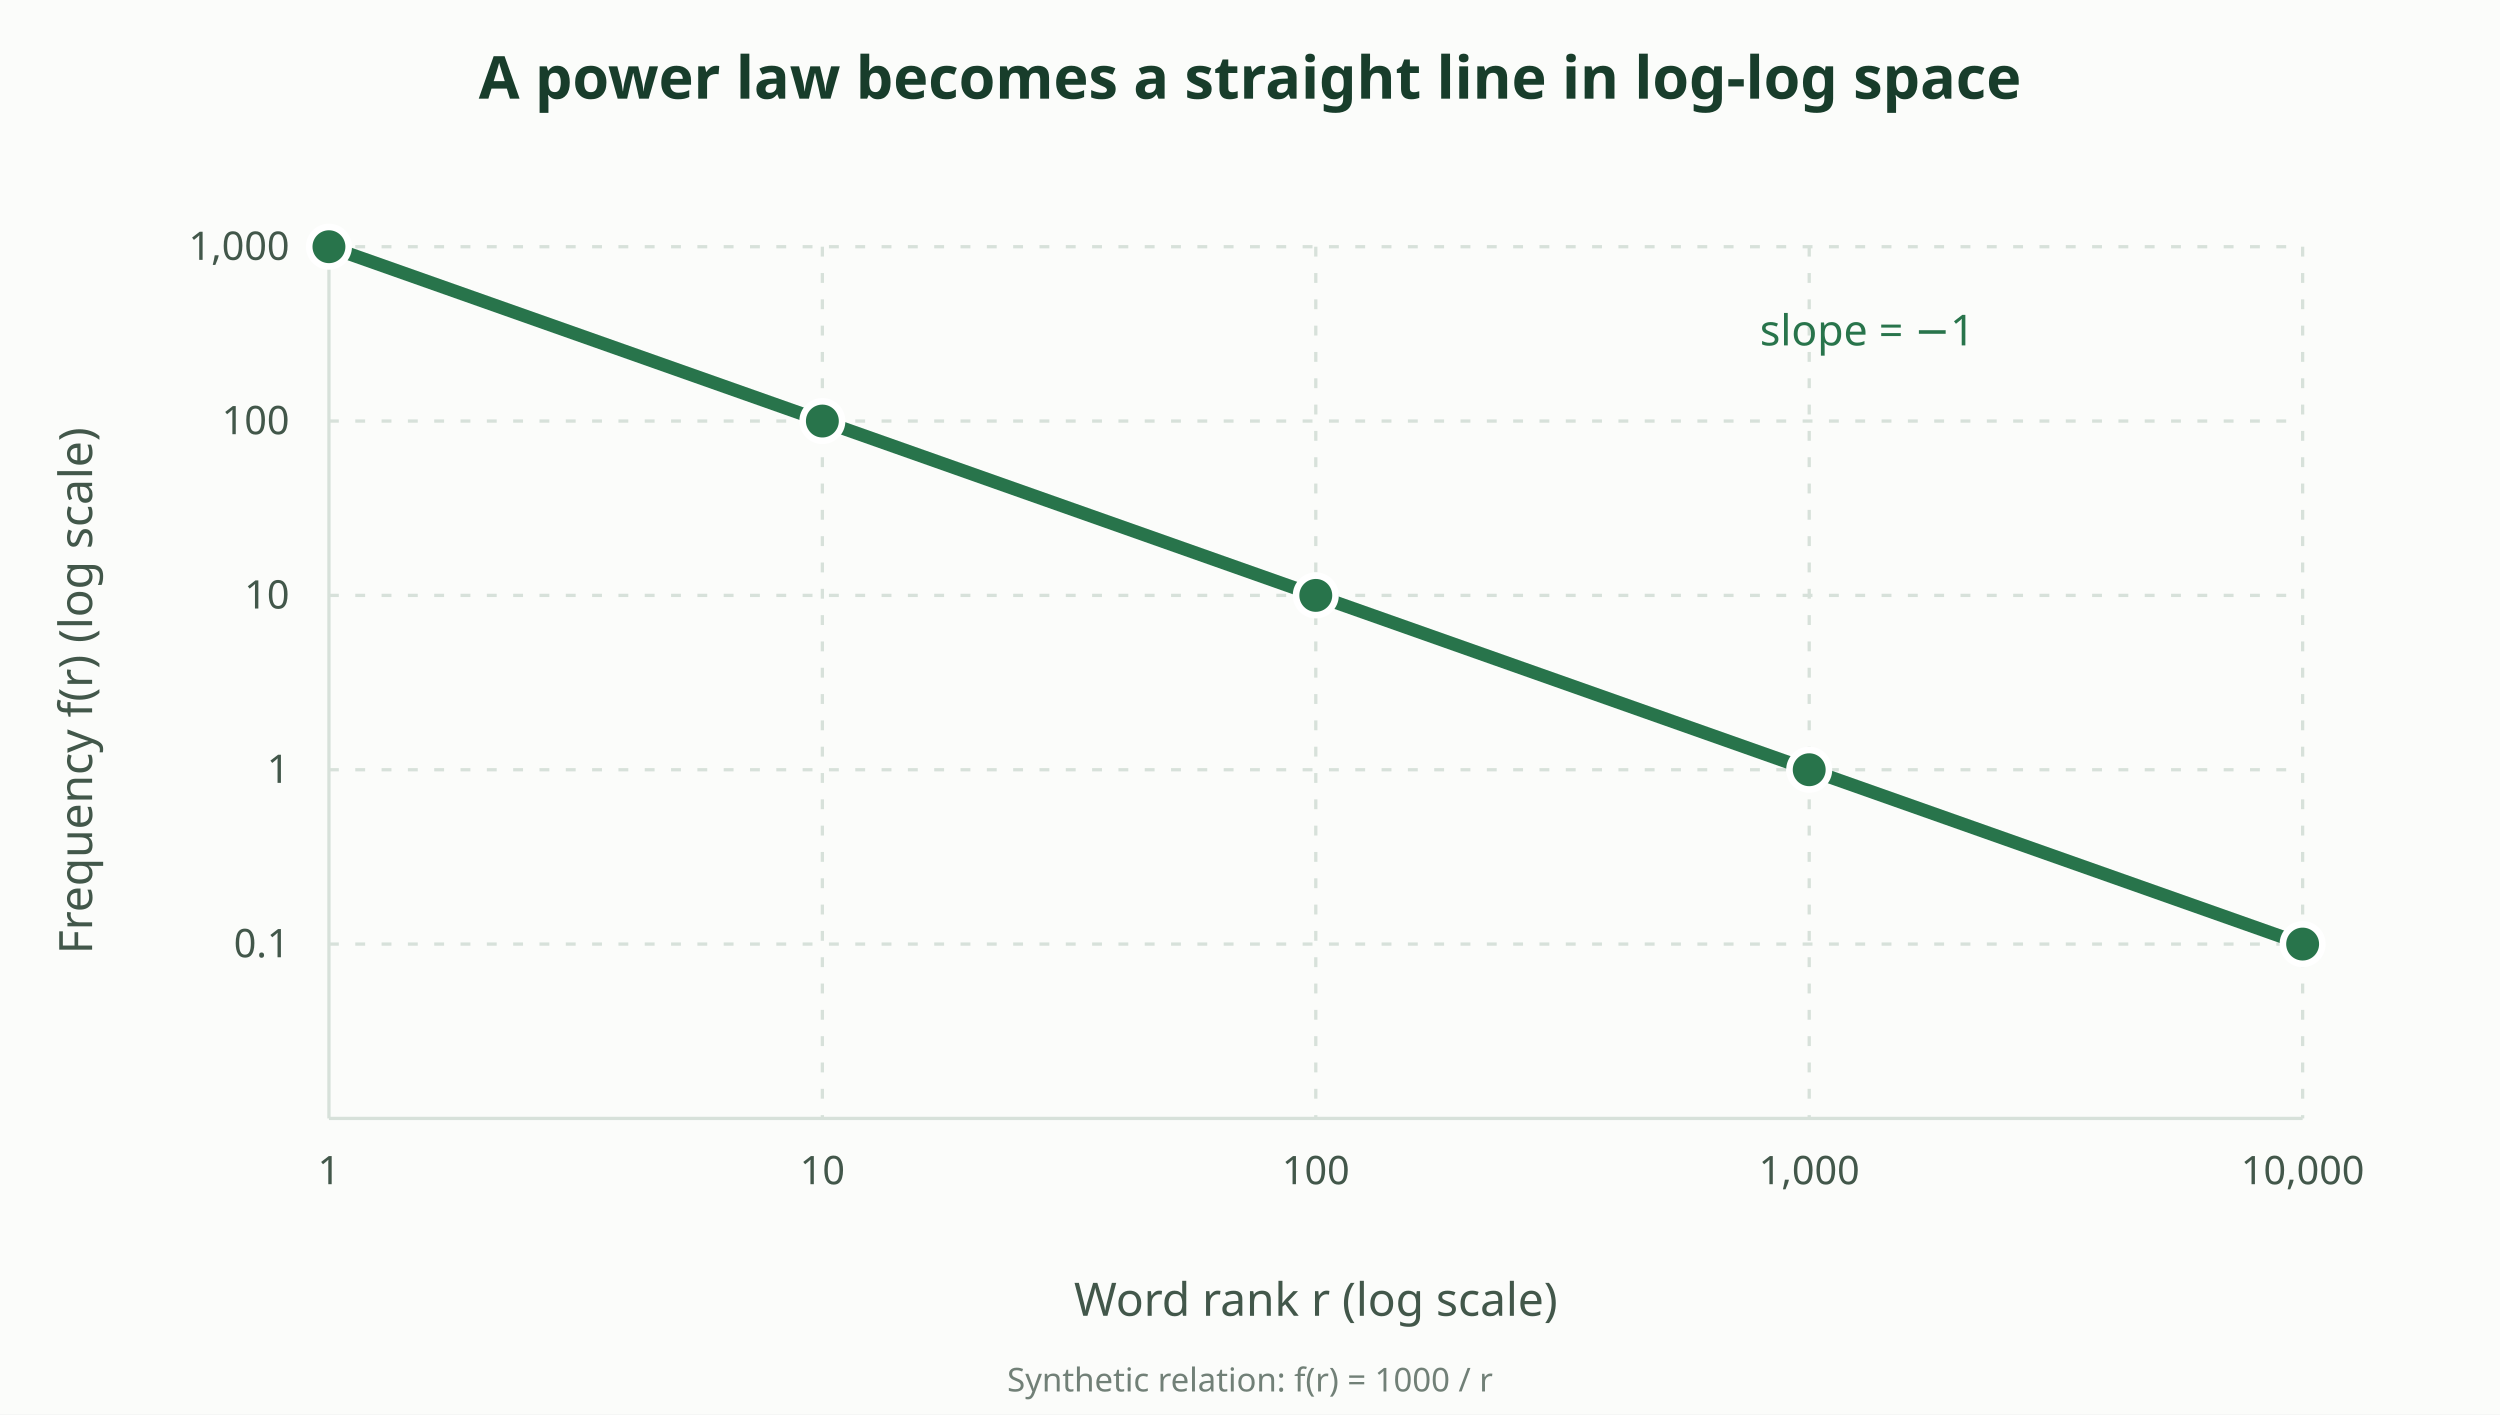
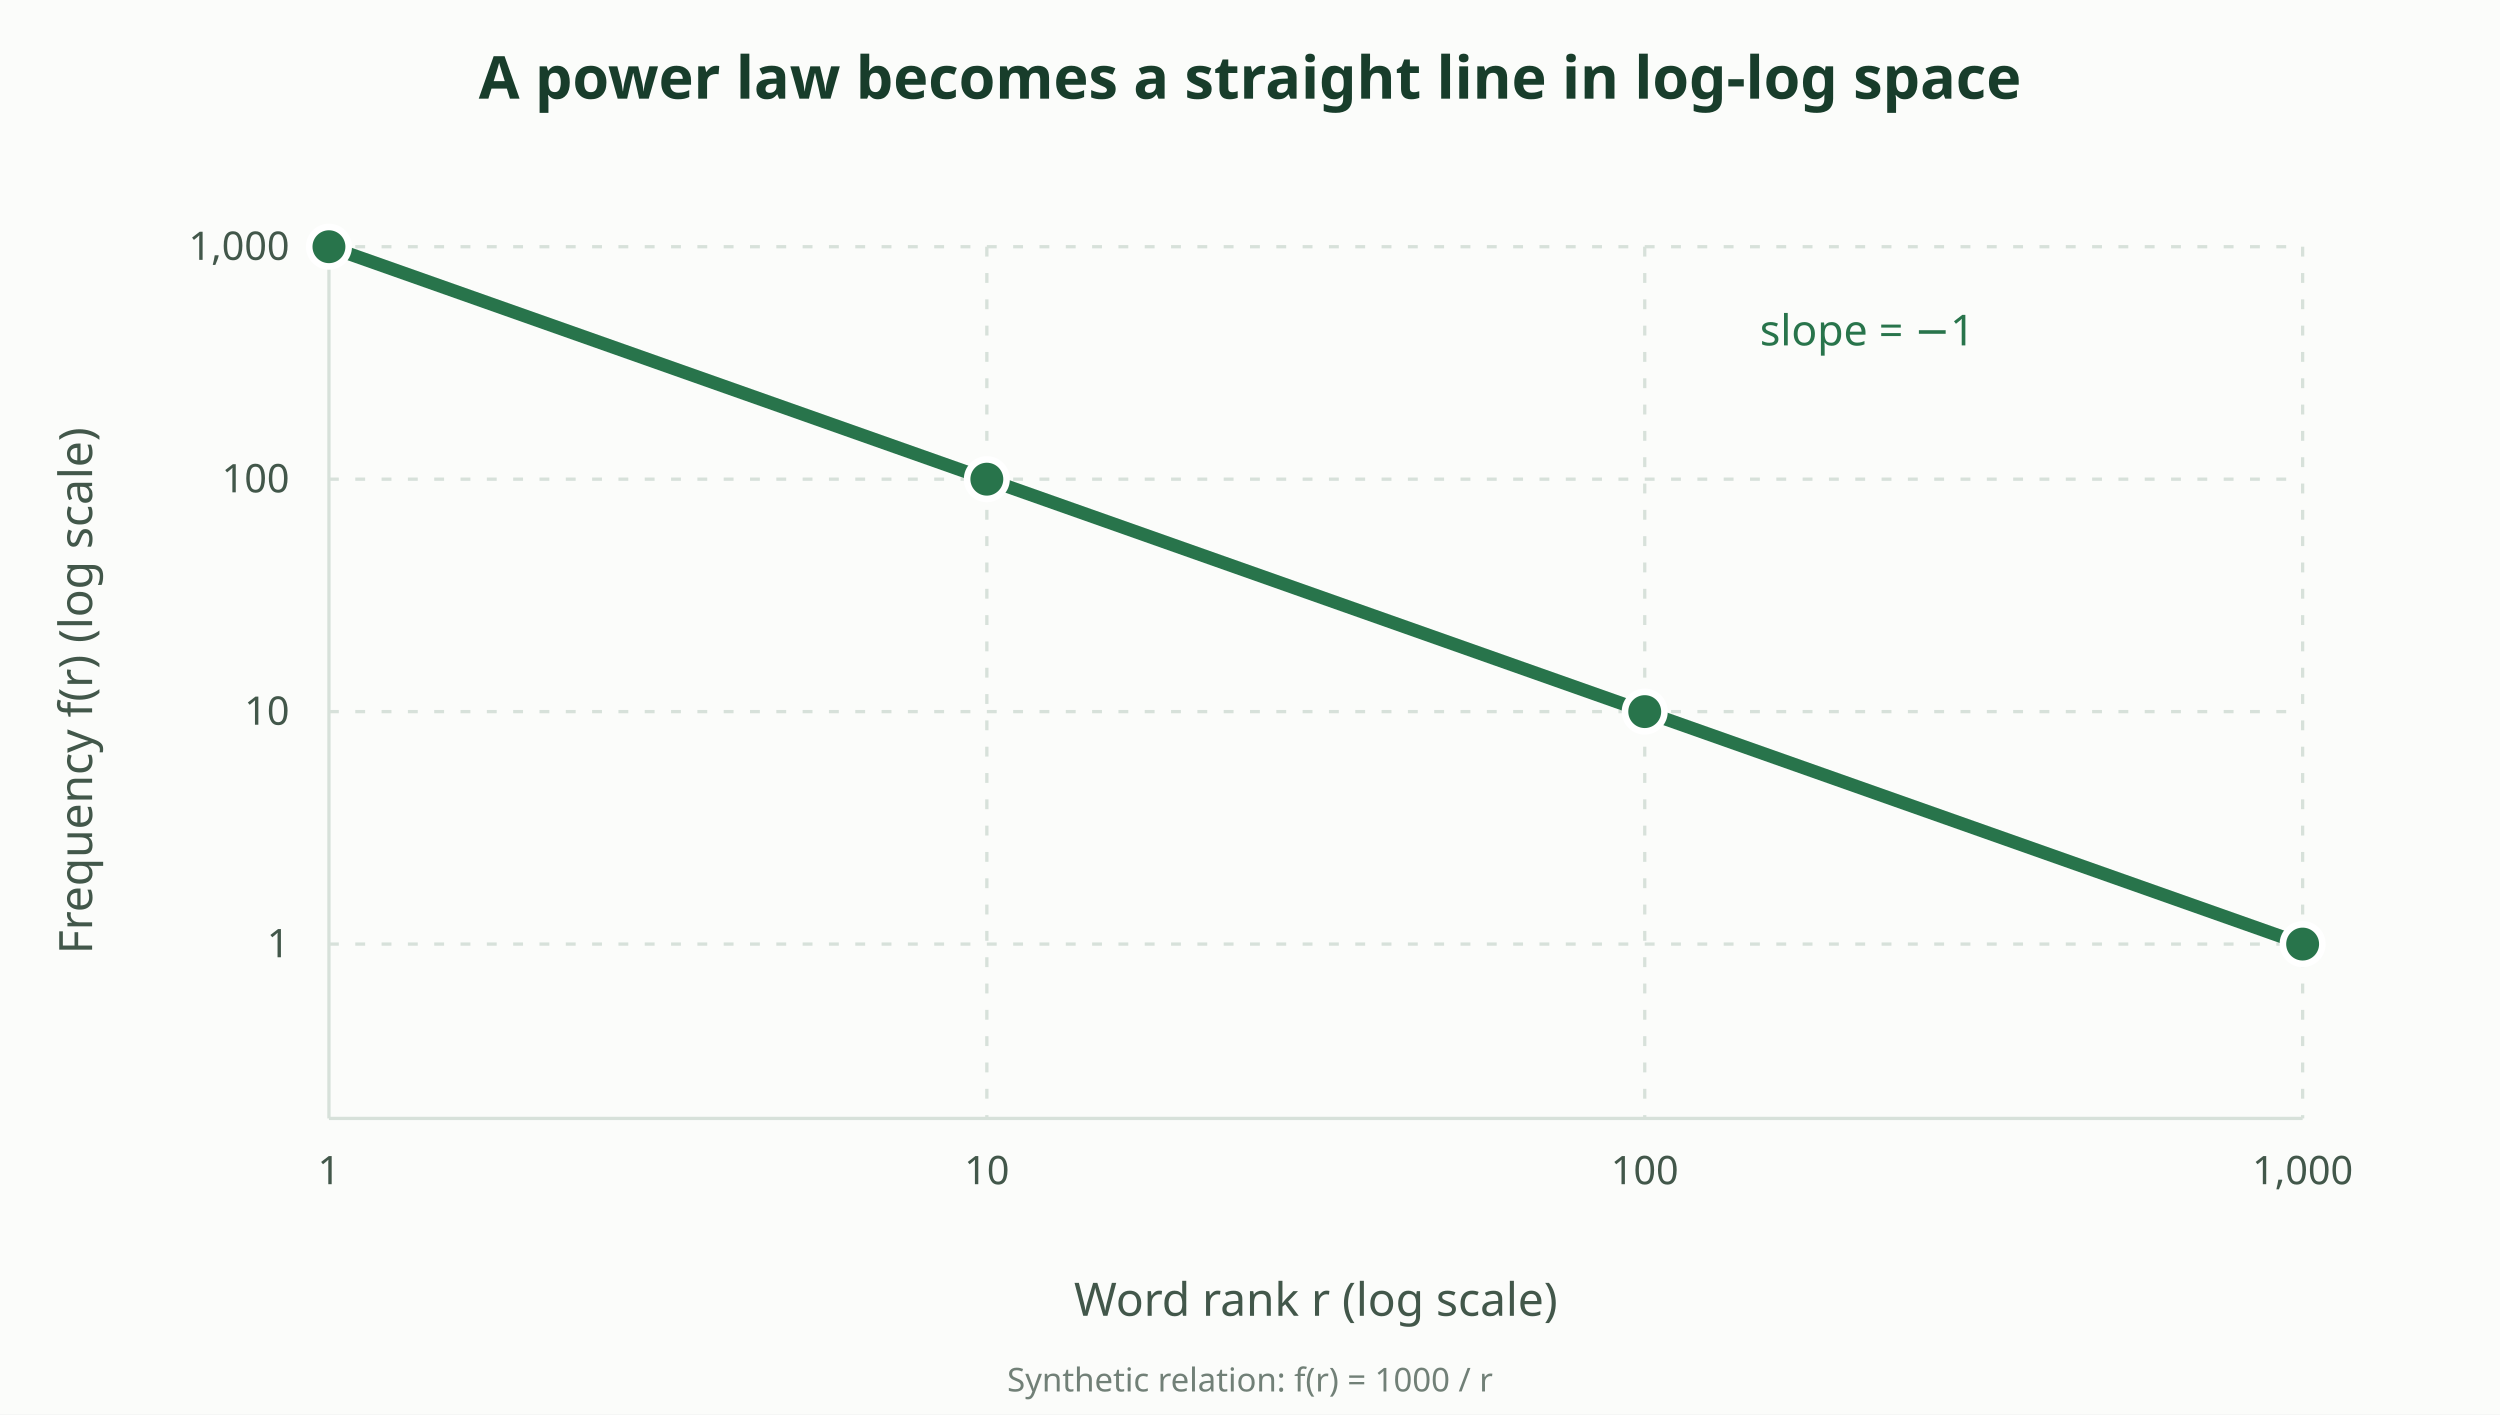
<svg xmlns="http://www.w3.org/2000/svg" viewBox="0 0 760 430" role="img" aria-labelledby="title desc">
  <rect x="0" y="0" width="760" height="430" fill="#fbfcfa" />
  <text x="380" y="30" text-anchor="middle" font-family="system-ui,sans-serif" font-size="18" font-weight="600" fill="#183d2b">A power law becomes a straight line in log-log space</text>
  <g stroke="#d7e1da" stroke-width="1">
    <line x1="100" y1="75" x2="100" y2="340" />
    <line x1="100" y1="340" x2="700" y2="340" />
    <line x1="100" y1="75" x2="700" y2="75" stroke-dasharray="3 5" />
-     <line x1="100" y1="128" x2="700" y2="128" stroke-dasharray="3 5" />
-     <line x1="100" y1="181" x2="700" y2="181" stroke-dasharray="3 5" />
-     <line x1="100" y1="234" x2="700" y2="234" stroke-dasharray="3 5" />
+     <line x1="100" y1="145.67" x2="700" y2="145.67" stroke-dasharray="3 5" />
+     <line x1="100" y1="216.33" x2="700" y2="216.33" stroke-dasharray="3 5" />
    <line x1="100" y1="287" x2="700" y2="287" stroke-dasharray="3 5" />
-     <line x1="250" y1="75" x2="250" y2="340" stroke-dasharray="3 5" />
-     <line x1="400" y1="75" x2="400" y2="340" stroke-dasharray="3 5" />
-     <line x1="550" y1="75" x2="550" y2="340" stroke-dasharray="3 5" />
+     <line x1="300" y1="75" x2="300" y2="340" stroke-dasharray="3 5" />
+     <line x1="500" y1="75" x2="500" y2="340" stroke-dasharray="3 5" />
    <line x1="700" y1="75" x2="700" y2="340" stroke-dasharray="3 5" />
  </g>
  <g font-family="system-ui,sans-serif" font-size="12" fill="#42574a">
    <text x="88" y="79" text-anchor="end">1,000</text>
-     <text x="88" y="132" text-anchor="end">100</text>
-     <text x="88" y="185" text-anchor="end">10</text>
-     <text x="88" y="238" text-anchor="end">1</text>
-     <text x="88" y="291" text-anchor="end">0.1</text>
+     <text x="88" y="149.67" text-anchor="end">100</text>
+     <text x="88" y="220.33" text-anchor="end">10</text>
+     <text x="88" y="291" text-anchor="end">1</text>
    <text x="100" y="360" text-anchor="middle">1</text>
-     <text x="250" y="360" text-anchor="middle">10</text>
-     <text x="400" y="360" text-anchor="middle">100</text>
-     <text x="550" y="360" text-anchor="middle">1,000</text>
-     <text x="700" y="360" text-anchor="middle">10,000</text>
+     <text x="300" y="360" text-anchor="middle">10</text>
+     <text x="500" y="360" text-anchor="middle">100</text>
+     <text x="700" y="360" text-anchor="middle">1,000</text>
    <text x="400" y="400" text-anchor="middle" font-size="14">Word rank r (log scale)</text>
    <text transform="translate(28 210) rotate(-90)" text-anchor="middle" font-size="14">Frequency f(r) (log scale)</text>
  </g>
  <path d="M100 75 L700 287" fill="none" stroke="#28744b" stroke-width="4" stroke-linecap="round" />
  <g fill="#28744b" stroke="#ffffff" stroke-width="2">
    <circle cx="100" cy="75" r="6" />
-     <circle cx="250" cy="128" r="6" />
-     <circle cx="400" cy="181" r="6" />
-     <circle cx="550" cy="234" r="6" />
+     <circle cx="300" cy="145.67" r="6" />
+     <circle cx="500" cy="216.33" r="6" />
    <circle cx="700" cy="287" r="6" />
  </g>
  <text x="535" y="105" font-family="system-ui,sans-serif" font-size="13" fill="#28744b">slope = −1</text>
  <text x="380" y="423" text-anchor="middle" font-family="system-ui,sans-serif" font-size="10" fill="#718077">Synthetic relation: f(r) = 1000 / r</text>
</svg>
